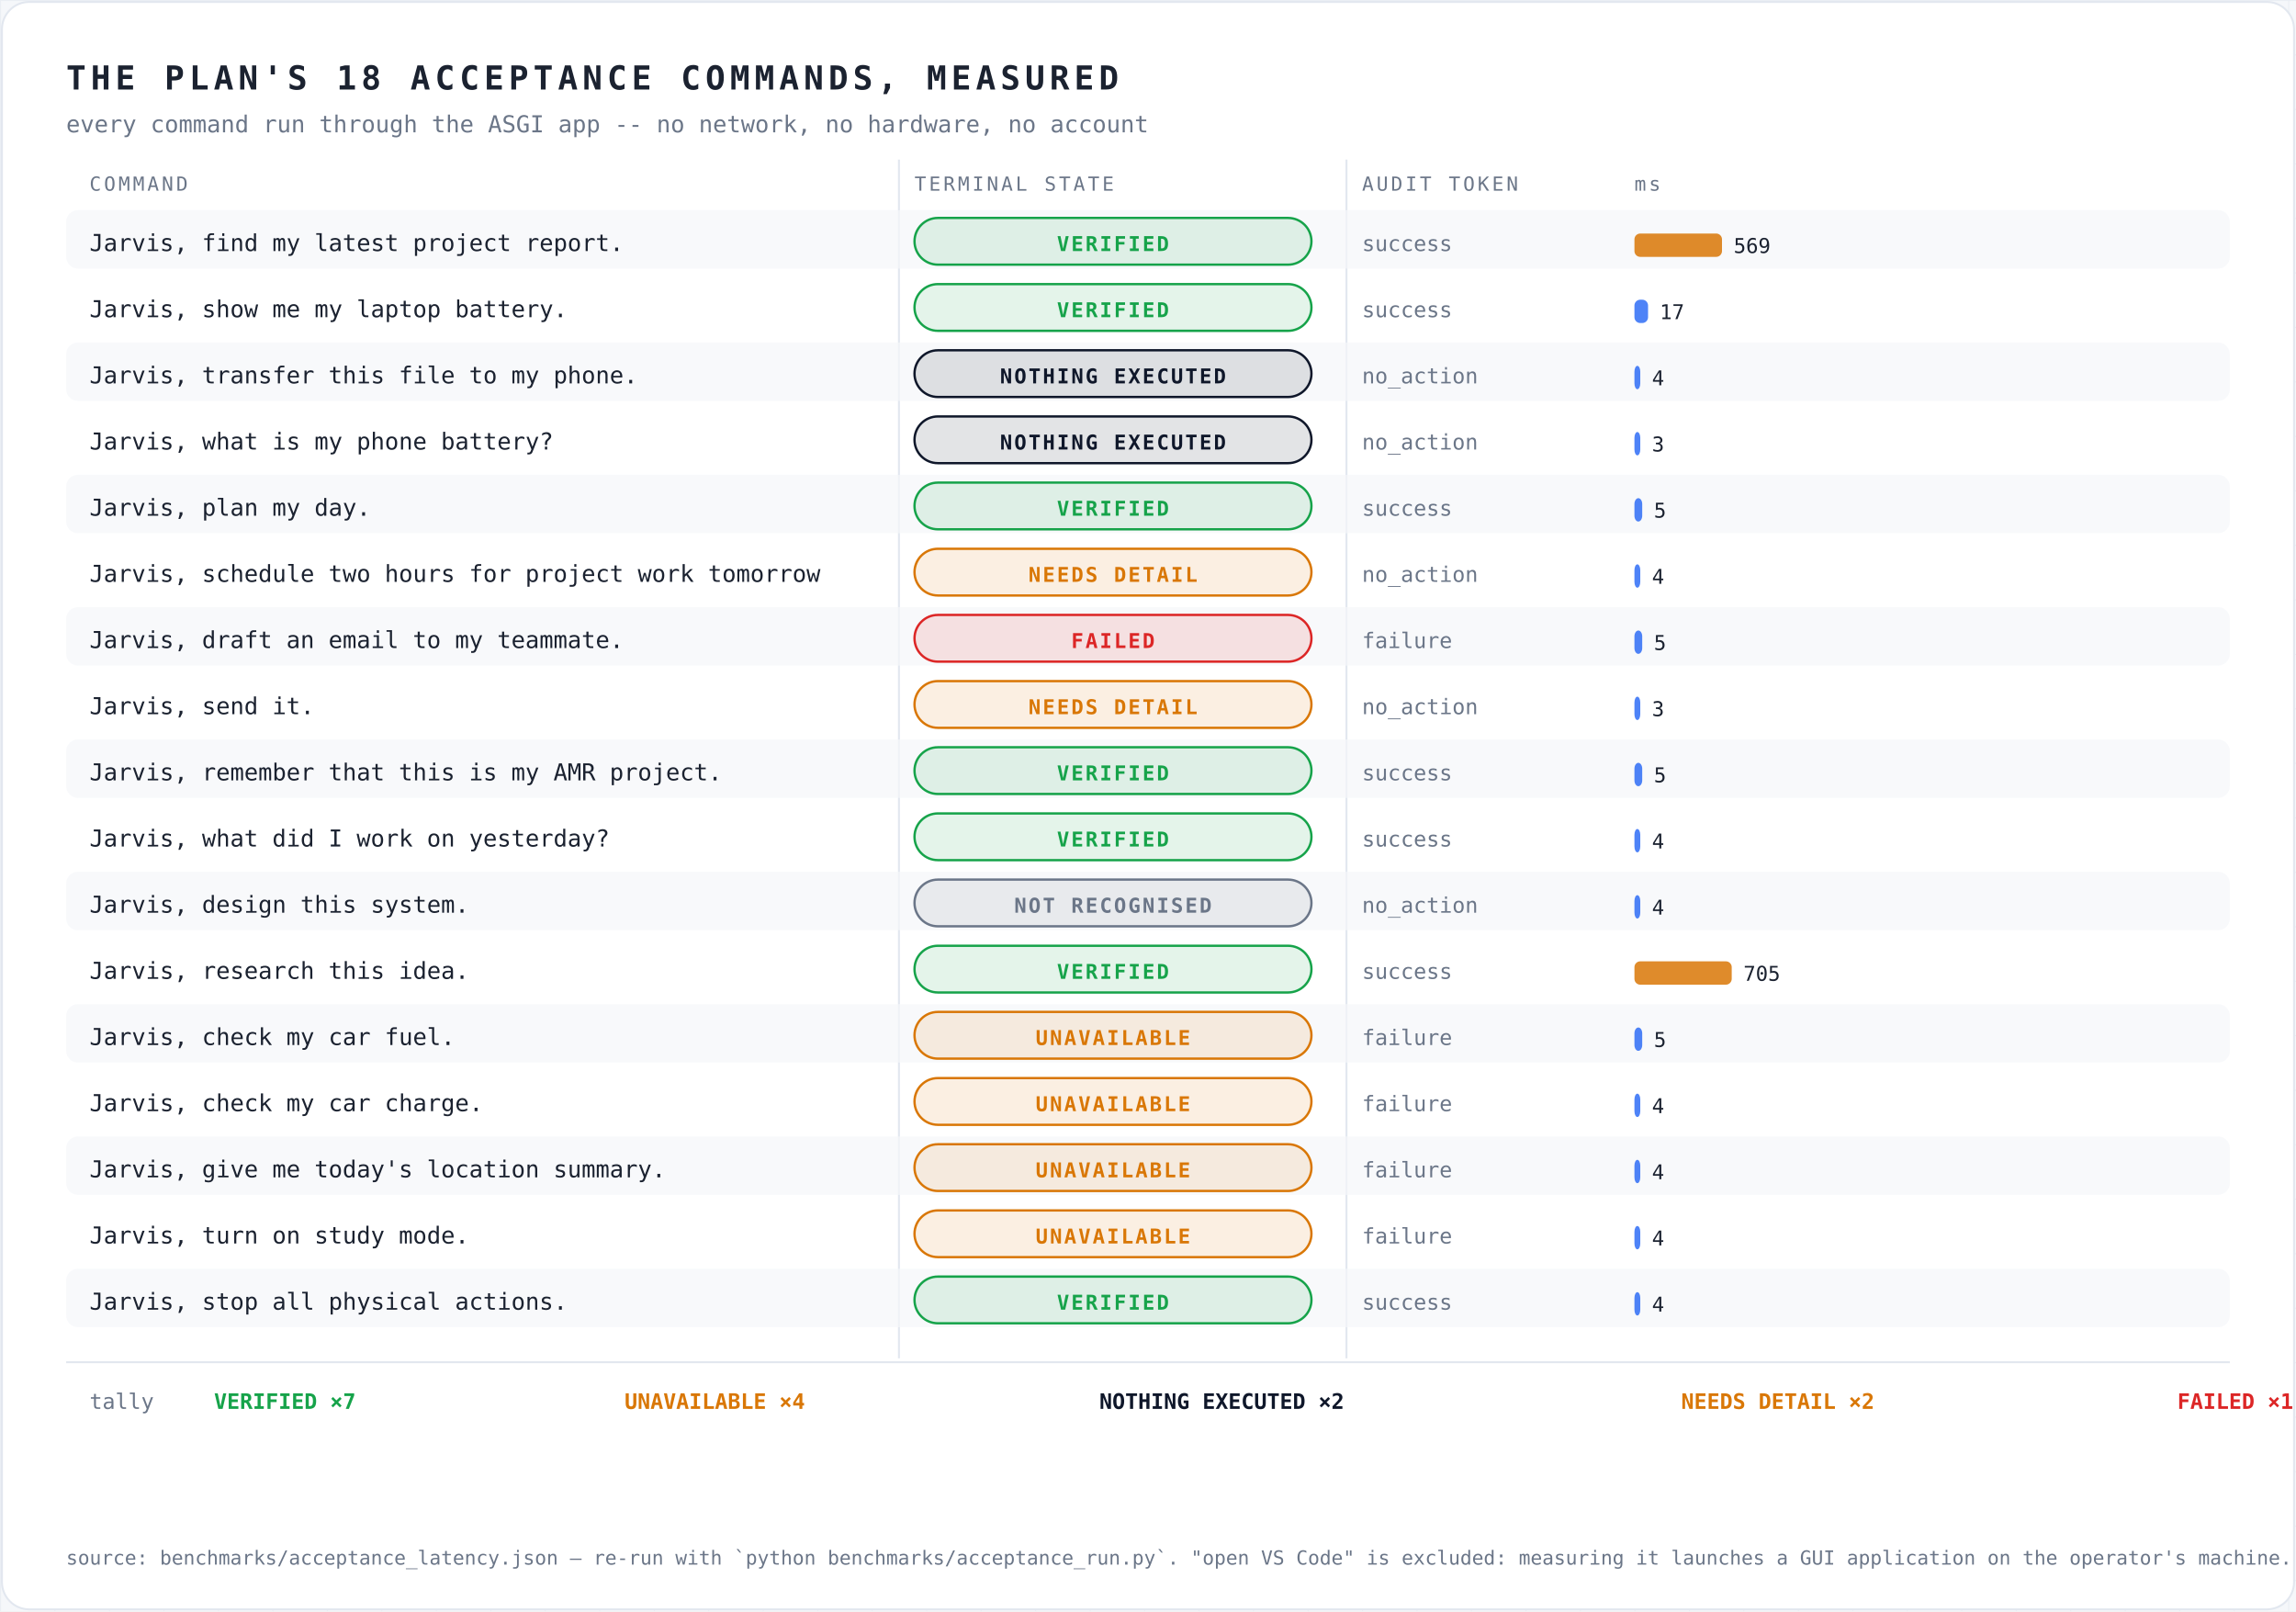
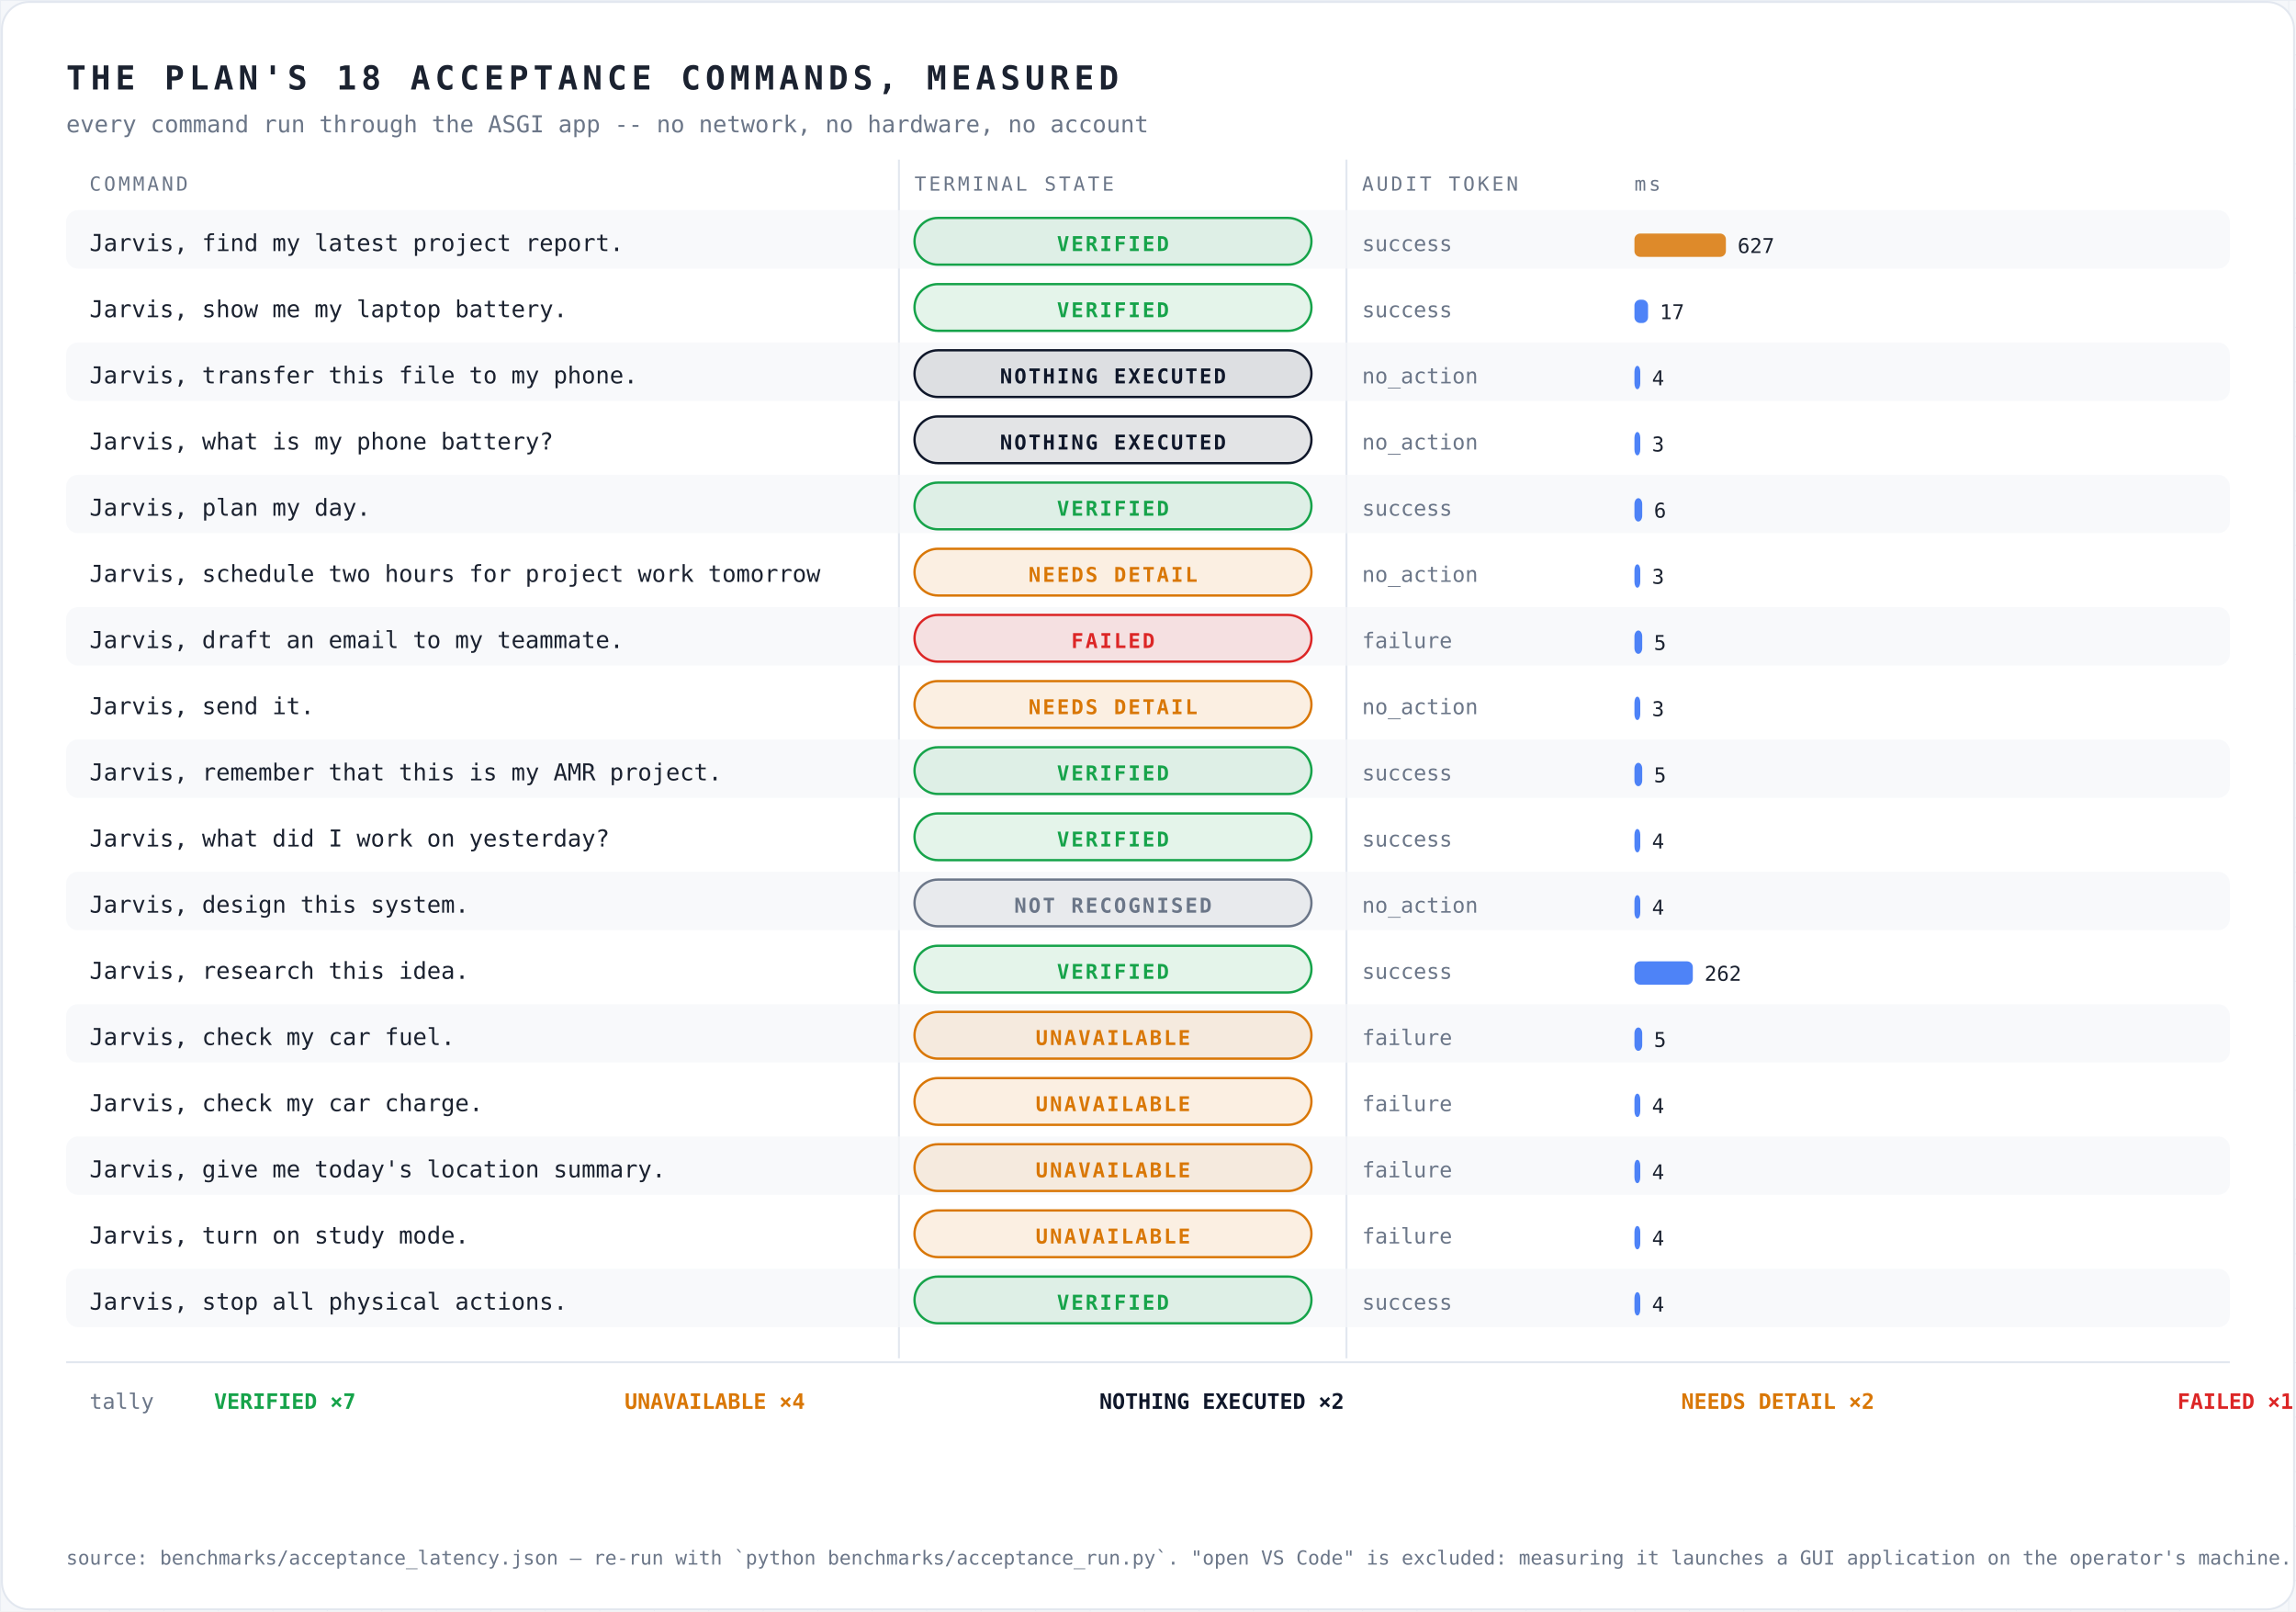
<svg xmlns="http://www.w3.org/2000/svg" width="1180" height="828" viewBox="0 0 1180 828" role="img" aria-label="THE PLAN'S 18 ACCEPTANCE COMMANDS, MEASURED: every command run through the ASGI app -- no network, no hardware, no account">
  <defs>
    <pattern id="grid" width="28" height="28" patternUnits="userSpaceOnUse">
      <path d="M28 0H0v28" fill="none" stroke="#e2e7ef" stroke-width="1" />
    </pattern>
  </defs>
  <rect width="100%" height="100%" fill="#f5f7fa" />
  <rect width="100%" height="100%" fill="url(#grid)" opacity=".55" />
  <rect x="1" y="1" width="1178" height="826" rx="14" fill="#ffffff" stroke="#e2e7ef" />
  <text x="34" y="46" font-family="ui-monospace, 'SF Mono', Menlo, Consolas, monospace" font-size="17" font-weight="700" letter-spacing="2.4" fill="#1b2230">THE PLAN'S 18 ACCEPTANCE COMMANDS, MEASURED</text>
  <text x="34" y="68" font-family="ui-monospace, 'SF Mono', Menlo, Consolas, monospace" font-size="12" fill="#6b7688">every command run through the ASGI app -- no network, no hardware, no account</text>
  <text x="46" y="98" font-family="ui-monospace, 'SF Mono', Menlo, Consolas, monospace" font-size="10" letter-spacing="1.4" fill="#6b7688">COMMAND</text>
  <text x="470" y="98" font-family="ui-monospace, 'SF Mono', Menlo, Consolas, monospace" font-size="10" letter-spacing="1.4" fill="#6b7688">TERMINAL STATE</text>
  <text x="700" y="98" font-family="ui-monospace, 'SF Mono', Menlo, Consolas, monospace" font-size="10" letter-spacing="1.4" fill="#6b7688">AUDIT TOKEN</text>
  <text x="840" y="98" font-family="ui-monospace, 'SF Mono', Menlo, Consolas, monospace" font-size="10" letter-spacing="1.4" fill="#6b7688">ms</text>
  <line x1="462" y1="82" x2="462" y2="698" stroke="#e2e7ef" />
  <line x1="692" y1="82" x2="692" y2="698" stroke="#e2e7ef" />
  <rect x="34" y="108" width="1112" height="30" rx="6" fill="#f5f7fa" opacity=".7" />
  <text x="46" y="129" font-family="ui-monospace, 'SF Mono', Menlo, Consolas, monospace" font-size="12" fill="#1b2230">Jarvis, find my latest project report.</text>
  <rect x="470" y="112" width="204" height="24" rx="12" fill="#16a34a" opacity=".12" />
  <rect x="470" y="112" width="204" height="24" rx="12" fill="none" stroke="#16a34a" stroke-width="1.2" />
  <text x="572.0" y="129" text-anchor="middle" font-family="ui-monospace, 'SF Mono', Menlo, Consolas, monospace" font-size="10.5" font-weight="700" letter-spacing="1" fill="#16a34a">VERIFIED</text>
  <text x="700" y="129" font-family="ui-monospace, 'SF Mono', Menlo, Consolas, monospace" font-size="11" fill="#6b7688">success</text>
-   <rect x="840" y="120" width="45" height="12" rx="3" fill="#d97706" opacity=".85" />
-   <text x="891" y="130" font-family="ui-monospace, 'SF Mono', Menlo, Consolas, monospace" font-size="10.5" fill="#1b2230">569</text>
+   <rect x="840" y="120" width="47" height="12" rx="3" fill="#d97706" opacity=".85" />
+   <text x="893" y="130" font-family="ui-monospace, 'SF Mono', Menlo, Consolas, monospace" font-size="10.5" fill="#1b2230">627</text>
  <text x="46" y="163" font-family="ui-monospace, 'SF Mono', Menlo, Consolas, monospace" font-size="12" fill="#1b2230">Jarvis, show me my laptop battery.</text>
  <rect x="470" y="146" width="204" height="24" rx="12" fill="#16a34a" opacity=".12" />
  <rect x="470" y="146" width="204" height="24" rx="12" fill="none" stroke="#16a34a" stroke-width="1.2" />
  <text x="572.0" y="163" text-anchor="middle" font-family="ui-monospace, 'SF Mono', Menlo, Consolas, monospace" font-size="10.5" font-weight="700" letter-spacing="1" fill="#16a34a">VERIFIED</text>
  <text x="700" y="163" font-family="ui-monospace, 'SF Mono', Menlo, Consolas, monospace" font-size="11" fill="#6b7688">success</text>
  <rect x="840" y="154" width="7" height="12" rx="3" fill="#2f6df6" opacity=".85" />
  <text x="853" y="164" font-family="ui-monospace, 'SF Mono', Menlo, Consolas, monospace" font-size="10.5" fill="#1b2230">17</text>
  <rect x="34" y="176" width="1112" height="30" rx="6" fill="#f5f7fa" opacity=".7" />
  <text x="46" y="197" font-family="ui-monospace, 'SF Mono', Menlo, Consolas, monospace" font-size="12" fill="#1b2230">Jarvis, transfer this file to my phone.</text>
  <rect x="470" y="180" width="204" height="24" rx="12" fill="#0f172a" opacity=".12" />
  <rect x="470" y="180" width="204" height="24" rx="12" fill="none" stroke="#0f172a" stroke-width="1.2" />
  <text x="572.0" y="197" text-anchor="middle" font-family="ui-monospace, 'SF Mono', Menlo, Consolas, monospace" font-size="10.5" font-weight="700" letter-spacing="1" fill="#0f172a">NOTHING EXECUTED</text>
  <text x="700" y="197" font-family="ui-monospace, 'SF Mono', Menlo, Consolas, monospace" font-size="11" fill="#6b7688">no_action</text>
  <rect x="840" y="188" width="3" height="12" rx="3" fill="#2f6df6" opacity=".85" />
  <text x="849" y="198" font-family="ui-monospace, 'SF Mono', Menlo, Consolas, monospace" font-size="10.5" fill="#1b2230">4</text>
  <text x="46" y="231" font-family="ui-monospace, 'SF Mono', Menlo, Consolas, monospace" font-size="12" fill="#1b2230">Jarvis, what is my phone battery?</text>
  <rect x="470" y="214" width="204" height="24" rx="12" fill="#0f172a" opacity=".12" />
  <rect x="470" y="214" width="204" height="24" rx="12" fill="none" stroke="#0f172a" stroke-width="1.2" />
  <text x="572.0" y="231" text-anchor="middle" font-family="ui-monospace, 'SF Mono', Menlo, Consolas, monospace" font-size="10.5" font-weight="700" letter-spacing="1" fill="#0f172a">NOTHING EXECUTED</text>
  <text x="700" y="231" font-family="ui-monospace, 'SF Mono', Menlo, Consolas, monospace" font-size="11" fill="#6b7688">no_action</text>
  <rect x="840" y="222" width="3" height="12" rx="3" fill="#2f6df6" opacity=".85" />
  <text x="849" y="232" font-family="ui-monospace, 'SF Mono', Menlo, Consolas, monospace" font-size="10.5" fill="#1b2230">3</text>
  <rect x="34" y="244" width="1112" height="30" rx="6" fill="#f5f7fa" opacity=".7" />
  <text x="46" y="265" font-family="ui-monospace, 'SF Mono', Menlo, Consolas, monospace" font-size="12" fill="#1b2230">Jarvis, plan my day.</text>
  <rect x="470" y="248" width="204" height="24" rx="12" fill="#16a34a" opacity=".12" />
  <rect x="470" y="248" width="204" height="24" rx="12" fill="none" stroke="#16a34a" stroke-width="1.2" />
  <text x="572.0" y="265" text-anchor="middle" font-family="ui-monospace, 'SF Mono', Menlo, Consolas, monospace" font-size="10.5" font-weight="700" letter-spacing="1" fill="#16a34a">VERIFIED</text>
  <text x="700" y="265" font-family="ui-monospace, 'SF Mono', Menlo, Consolas, monospace" font-size="11" fill="#6b7688">success</text>
  <rect x="840" y="256" width="4" height="12" rx="3" fill="#2f6df6" opacity=".85" />
-   <text x="850" y="266" font-family="ui-monospace, 'SF Mono', Menlo, Consolas, monospace" font-size="10.5" fill="#1b2230">5</text>
+   <text x="850" y="266" font-family="ui-monospace, 'SF Mono', Menlo, Consolas, monospace" font-size="10.5" fill="#1b2230">6</text>
  <text x="46" y="299" font-family="ui-monospace, 'SF Mono', Menlo, Consolas, monospace" font-size="12" fill="#1b2230">Jarvis, schedule two hours for project work tomorrow</text>
  <rect x="470" y="282" width="204" height="24" rx="12" fill="#d97706" opacity=".12" />
  <rect x="470" y="282" width="204" height="24" rx="12" fill="none" stroke="#d97706" stroke-width="1.2" />
  <text x="572.0" y="299" text-anchor="middle" font-family="ui-monospace, 'SF Mono', Menlo, Consolas, monospace" font-size="10.5" font-weight="700" letter-spacing="1" fill="#d97706">NEEDS DETAIL</text>
  <text x="700" y="299" font-family="ui-monospace, 'SF Mono', Menlo, Consolas, monospace" font-size="11" fill="#6b7688">no_action</text>
  <rect x="840" y="290" width="3" height="12" rx="3" fill="#2f6df6" opacity=".85" />
-   <text x="849" y="300" font-family="ui-monospace, 'SF Mono', Menlo, Consolas, monospace" font-size="10.5" fill="#1b2230">4</text>
+   <text x="849" y="300" font-family="ui-monospace, 'SF Mono', Menlo, Consolas, monospace" font-size="10.5" fill="#1b2230">3</text>
  <rect x="34" y="312" width="1112" height="30" rx="6" fill="#f5f7fa" opacity=".7" />
  <text x="46" y="333" font-family="ui-monospace, 'SF Mono', Menlo, Consolas, monospace" font-size="12" fill="#1b2230">Jarvis, draft an email to my teammate.</text>
  <rect x="470" y="316" width="204" height="24" rx="12" fill="#dc2626" opacity=".12" />
  <rect x="470" y="316" width="204" height="24" rx="12" fill="none" stroke="#dc2626" stroke-width="1.2" />
  <text x="572.0" y="333" text-anchor="middle" font-family="ui-monospace, 'SF Mono', Menlo, Consolas, monospace" font-size="10.5" font-weight="700" letter-spacing="1" fill="#dc2626">FAILED</text>
  <text x="700" y="333" font-family="ui-monospace, 'SF Mono', Menlo, Consolas, monospace" font-size="11" fill="#6b7688">failure</text>
  <rect x="840" y="324" width="4" height="12" rx="3" fill="#2f6df6" opacity=".85" />
  <text x="850" y="334" font-family="ui-monospace, 'SF Mono', Menlo, Consolas, monospace" font-size="10.5" fill="#1b2230">5</text>
  <text x="46" y="367" font-family="ui-monospace, 'SF Mono', Menlo, Consolas, monospace" font-size="12" fill="#1b2230">Jarvis, send it.</text>
  <rect x="470" y="350" width="204" height="24" rx="12" fill="#d97706" opacity=".12" />
  <rect x="470" y="350" width="204" height="24" rx="12" fill="none" stroke="#d97706" stroke-width="1.2" />
  <text x="572.0" y="367" text-anchor="middle" font-family="ui-monospace, 'SF Mono', Menlo, Consolas, monospace" font-size="10.5" font-weight="700" letter-spacing="1" fill="#d97706">NEEDS DETAIL</text>
  <text x="700" y="367" font-family="ui-monospace, 'SF Mono', Menlo, Consolas, monospace" font-size="11" fill="#6b7688">no_action</text>
  <rect x="840" y="358" width="3" height="12" rx="3" fill="#2f6df6" opacity=".85" />
  <text x="849" y="368" font-family="ui-monospace, 'SF Mono', Menlo, Consolas, monospace" font-size="10.5" fill="#1b2230">3</text>
  <rect x="34" y="380" width="1112" height="30" rx="6" fill="#f5f7fa" opacity=".7" />
  <text x="46" y="401" font-family="ui-monospace, 'SF Mono', Menlo, Consolas, monospace" font-size="12" fill="#1b2230">Jarvis, remember that this is my AMR project.</text>
  <rect x="470" y="384" width="204" height="24" rx="12" fill="#16a34a" opacity=".12" />
  <rect x="470" y="384" width="204" height="24" rx="12" fill="none" stroke="#16a34a" stroke-width="1.2" />
  <text x="572.0" y="401" text-anchor="middle" font-family="ui-monospace, 'SF Mono', Menlo, Consolas, monospace" font-size="10.5" font-weight="700" letter-spacing="1" fill="#16a34a">VERIFIED</text>
  <text x="700" y="401" font-family="ui-monospace, 'SF Mono', Menlo, Consolas, monospace" font-size="11" fill="#6b7688">success</text>
  <rect x="840" y="392" width="4" height="12" rx="3" fill="#2f6df6" opacity=".85" />
  <text x="850" y="402" font-family="ui-monospace, 'SF Mono', Menlo, Consolas, monospace" font-size="10.5" fill="#1b2230">5</text>
  <text x="46" y="435" font-family="ui-monospace, 'SF Mono', Menlo, Consolas, monospace" font-size="12" fill="#1b2230">Jarvis, what did I work on yesterday?</text>
  <rect x="470" y="418" width="204" height="24" rx="12" fill="#16a34a" opacity=".12" />
  <rect x="470" y="418" width="204" height="24" rx="12" fill="none" stroke="#16a34a" stroke-width="1.2" />
  <text x="572.0" y="435" text-anchor="middle" font-family="ui-monospace, 'SF Mono', Menlo, Consolas, monospace" font-size="10.5" font-weight="700" letter-spacing="1" fill="#16a34a">VERIFIED</text>
  <text x="700" y="435" font-family="ui-monospace, 'SF Mono', Menlo, Consolas, monospace" font-size="11" fill="#6b7688">success</text>
  <rect x="840" y="426" width="3" height="12" rx="3" fill="#2f6df6" opacity=".85" />
  <text x="849" y="436" font-family="ui-monospace, 'SF Mono', Menlo, Consolas, monospace" font-size="10.5" fill="#1b2230">4</text>
  <rect x="34" y="448" width="1112" height="30" rx="6" fill="#f5f7fa" opacity=".7" />
  <text x="46" y="469" font-family="ui-monospace, 'SF Mono', Menlo, Consolas, monospace" font-size="12" fill="#1b2230">Jarvis, design this system.</text>
  <rect x="470" y="452" width="204" height="24" rx="12" fill="#6b7688" opacity=".12" />
  <rect x="470" y="452" width="204" height="24" rx="12" fill="none" stroke="#6b7688" stroke-width="1.2" />
  <text x="572.0" y="469" text-anchor="middle" font-family="ui-monospace, 'SF Mono', Menlo, Consolas, monospace" font-size="10.5" font-weight="700" letter-spacing="1" fill="#6b7688">NOT RECOGNISED</text>
  <text x="700" y="469" font-family="ui-monospace, 'SF Mono', Menlo, Consolas, monospace" font-size="11" fill="#6b7688">no_action</text>
  <rect x="840" y="460" width="3" height="12" rx="3" fill="#2f6df6" opacity=".85" />
  <text x="849" y="470" font-family="ui-monospace, 'SF Mono', Menlo, Consolas, monospace" font-size="10.5" fill="#1b2230">4</text>
  <text x="46" y="503" font-family="ui-monospace, 'SF Mono', Menlo, Consolas, monospace" font-size="12" fill="#1b2230">Jarvis, research this idea.</text>
  <rect x="470" y="486" width="204" height="24" rx="12" fill="#16a34a" opacity=".12" />
  <rect x="470" y="486" width="204" height="24" rx="12" fill="none" stroke="#16a34a" stroke-width="1.2" />
  <text x="572.0" y="503" text-anchor="middle" font-family="ui-monospace, 'SF Mono', Menlo, Consolas, monospace" font-size="10.5" font-weight="700" letter-spacing="1" fill="#16a34a">VERIFIED</text>
  <text x="700" y="503" font-family="ui-monospace, 'SF Mono', Menlo, Consolas, monospace" font-size="11" fill="#6b7688">success</text>
-   <rect x="840" y="494" width="50" height="12" rx="3" fill="#d97706" opacity=".85" />
-   <text x="896" y="504" font-family="ui-monospace, 'SF Mono', Menlo, Consolas, monospace" font-size="10.5" fill="#1b2230">705</text>
+   <rect x="840" y="494" width="30" height="12" rx="3" fill="#2f6df6" opacity=".85" />
+   <text x="876" y="504" font-family="ui-monospace, 'SF Mono', Menlo, Consolas, monospace" font-size="10.5" fill="#1b2230">262</text>
  <rect x="34" y="516" width="1112" height="30" rx="6" fill="#f5f7fa" opacity=".7" />
  <text x="46" y="537" font-family="ui-monospace, 'SF Mono', Menlo, Consolas, monospace" font-size="12" fill="#1b2230">Jarvis, check my car fuel.</text>
  <rect x="470" y="520" width="204" height="24" rx="12" fill="#d97706" opacity=".12" />
  <rect x="470" y="520" width="204" height="24" rx="12" fill="none" stroke="#d97706" stroke-width="1.2" />
  <text x="572.0" y="537" text-anchor="middle" font-family="ui-monospace, 'SF Mono', Menlo, Consolas, monospace" font-size="10.5" font-weight="700" letter-spacing="1" fill="#d97706">UNAVAILABLE</text>
  <text x="700" y="537" font-family="ui-monospace, 'SF Mono', Menlo, Consolas, monospace" font-size="11" fill="#6b7688">failure</text>
  <rect x="840" y="528" width="4" height="12" rx="3" fill="#2f6df6" opacity=".85" />
  <text x="850" y="538" font-family="ui-monospace, 'SF Mono', Menlo, Consolas, monospace" font-size="10.5" fill="#1b2230">5</text>
  <text x="46" y="571" font-family="ui-monospace, 'SF Mono', Menlo, Consolas, monospace" font-size="12" fill="#1b2230">Jarvis, check my car charge.</text>
  <rect x="470" y="554" width="204" height="24" rx="12" fill="#d97706" opacity=".12" />
  <rect x="470" y="554" width="204" height="24" rx="12" fill="none" stroke="#d97706" stroke-width="1.2" />
  <text x="572.0" y="571" text-anchor="middle" font-family="ui-monospace, 'SF Mono', Menlo, Consolas, monospace" font-size="10.5" font-weight="700" letter-spacing="1" fill="#d97706">UNAVAILABLE</text>
  <text x="700" y="571" font-family="ui-monospace, 'SF Mono', Menlo, Consolas, monospace" font-size="11" fill="#6b7688">failure</text>
  <rect x="840" y="562" width="3" height="12" rx="3" fill="#2f6df6" opacity=".85" />
  <text x="849" y="572" font-family="ui-monospace, 'SF Mono', Menlo, Consolas, monospace" font-size="10.5" fill="#1b2230">4</text>
  <rect x="34" y="584" width="1112" height="30" rx="6" fill="#f5f7fa" opacity=".7" />
  <text x="46" y="605" font-family="ui-monospace, 'SF Mono', Menlo, Consolas, monospace" font-size="12" fill="#1b2230">Jarvis, give me today's location summary.</text>
  <rect x="470" y="588" width="204" height="24" rx="12" fill="#d97706" opacity=".12" />
  <rect x="470" y="588" width="204" height="24" rx="12" fill="none" stroke="#d97706" stroke-width="1.2" />
  <text x="572.0" y="605" text-anchor="middle" font-family="ui-monospace, 'SF Mono', Menlo, Consolas, monospace" font-size="10.5" font-weight="700" letter-spacing="1" fill="#d97706">UNAVAILABLE</text>
  <text x="700" y="605" font-family="ui-monospace, 'SF Mono', Menlo, Consolas, monospace" font-size="11" fill="#6b7688">failure</text>
  <rect x="840" y="596" width="3" height="12" rx="3" fill="#2f6df6" opacity=".85" />
  <text x="849" y="606" font-family="ui-monospace, 'SF Mono', Menlo, Consolas, monospace" font-size="10.5" fill="#1b2230">4</text>
  <text x="46" y="639" font-family="ui-monospace, 'SF Mono', Menlo, Consolas, monospace" font-size="12" fill="#1b2230">Jarvis, turn on study mode.</text>
  <rect x="470" y="622" width="204" height="24" rx="12" fill="#d97706" opacity=".12" />
  <rect x="470" y="622" width="204" height="24" rx="12" fill="none" stroke="#d97706" stroke-width="1.2" />
  <text x="572.0" y="639" text-anchor="middle" font-family="ui-monospace, 'SF Mono', Menlo, Consolas, monospace" font-size="10.5" font-weight="700" letter-spacing="1" fill="#d97706">UNAVAILABLE</text>
  <text x="700" y="639" font-family="ui-monospace, 'SF Mono', Menlo, Consolas, monospace" font-size="11" fill="#6b7688">failure</text>
  <rect x="840" y="630" width="3" height="12" rx="3" fill="#2f6df6" opacity=".85" />
  <text x="849" y="640" font-family="ui-monospace, 'SF Mono', Menlo, Consolas, monospace" font-size="10.5" fill="#1b2230">4</text>
  <rect x="34" y="652" width="1112" height="30" rx="6" fill="#f5f7fa" opacity=".7" />
  <text x="46" y="673" font-family="ui-monospace, 'SF Mono', Menlo, Consolas, monospace" font-size="12" fill="#1b2230">Jarvis, stop all physical actions.</text>
  <rect x="470" y="656" width="204" height="24" rx="12" fill="#16a34a" opacity=".12" />
  <rect x="470" y="656" width="204" height="24" rx="12" fill="none" stroke="#16a34a" stroke-width="1.2" />
  <text x="572.0" y="673" text-anchor="middle" font-family="ui-monospace, 'SF Mono', Menlo, Consolas, monospace" font-size="10.5" font-weight="700" letter-spacing="1" fill="#16a34a">VERIFIED</text>
  <text x="700" y="673" font-family="ui-monospace, 'SF Mono', Menlo, Consolas, monospace" font-size="11" fill="#6b7688">success</text>
  <rect x="840" y="664" width="3" height="12" rx="3" fill="#2f6df6" opacity=".85" />
  <text x="849" y="674" font-family="ui-monospace, 'SF Mono', Menlo, Consolas, monospace" font-size="10.5" fill="#1b2230">4</text>
  <line x1="34" y1="700" x2="1146" y2="700" stroke="#e2e7ef" />
  <text x="46" y="724" font-family="ui-monospace, 'SF Mono', Menlo, Consolas, monospace" font-size="11" fill="#6b7688">tally</text>
  <text x="110" y="724" font-family="ui-monospace, 'SF Mono', Menlo, Consolas, monospace" font-size="11" font-weight="700" fill="#16a34a">VERIFIED ×7</text>
  <text x="321" y="724" font-family="ui-monospace, 'SF Mono', Menlo, Consolas, monospace" font-size="11" font-weight="700" fill="#d97706">UNAVAILABLE ×4</text>
  <text x="565" y="724" font-family="ui-monospace, 'SF Mono', Menlo, Consolas, monospace" font-size="11" font-weight="700" fill="#0f172a">NOTHING EXECUTED ×2</text>
  <text x="864" y="724" font-family="ui-monospace, 'SF Mono', Menlo, Consolas, monospace" font-size="11" font-weight="700" fill="#d97706">NEEDS DETAIL ×2</text>
  <text x="1119" y="724" font-family="ui-monospace, 'SF Mono', Menlo, Consolas, monospace" font-size="11" font-weight="700" fill="#dc2626">FAILED ×1</text>
  <text x="1308" y="724" font-family="ui-monospace, 'SF Mono', Menlo, Consolas, monospace" font-size="11" font-weight="700" fill="#6b7688">NOT RECOGNISED ×1</text>
  <text x="34" y="804" font-family="ui-monospace, 'SF Mono', Menlo, Consolas, monospace" font-size="10" fill="#6b7688">source: benchmarks/acceptance_latency.json — re-run with `python benchmarks/acceptance_run.py`. "open VS Code" is excluded: measuring it launches a GUI application on the operator's machine.</text>
</svg>
